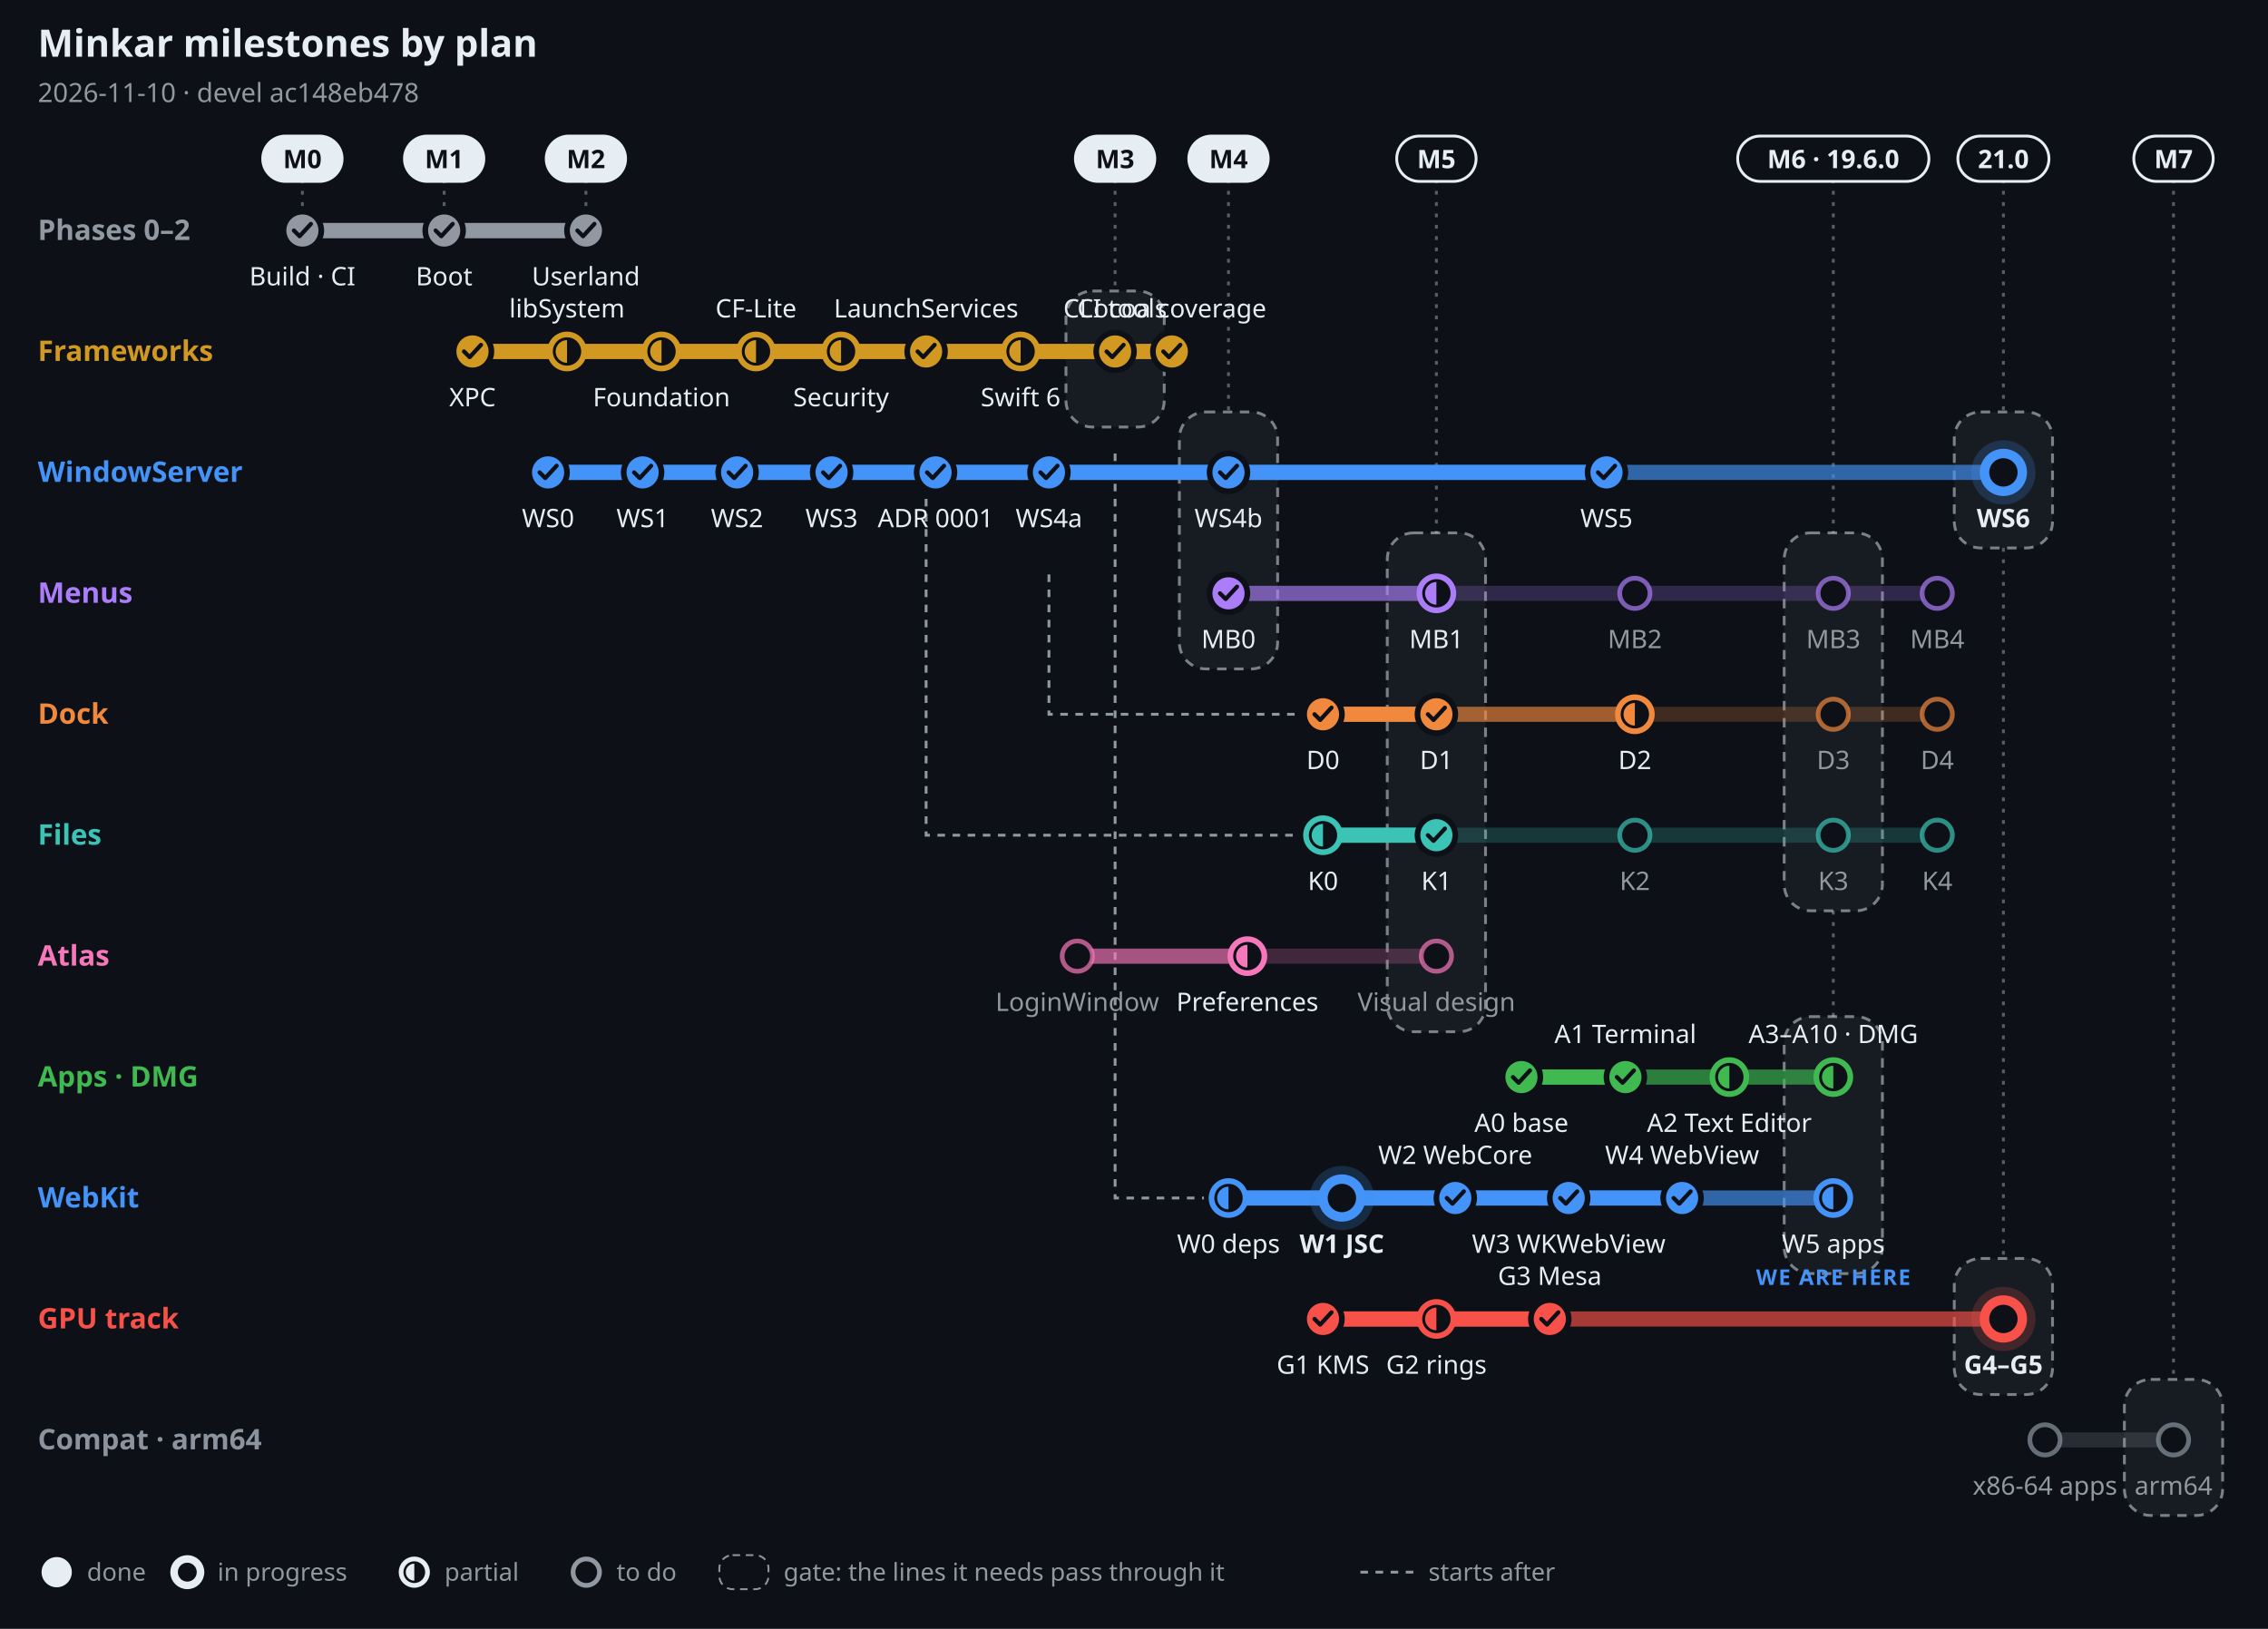
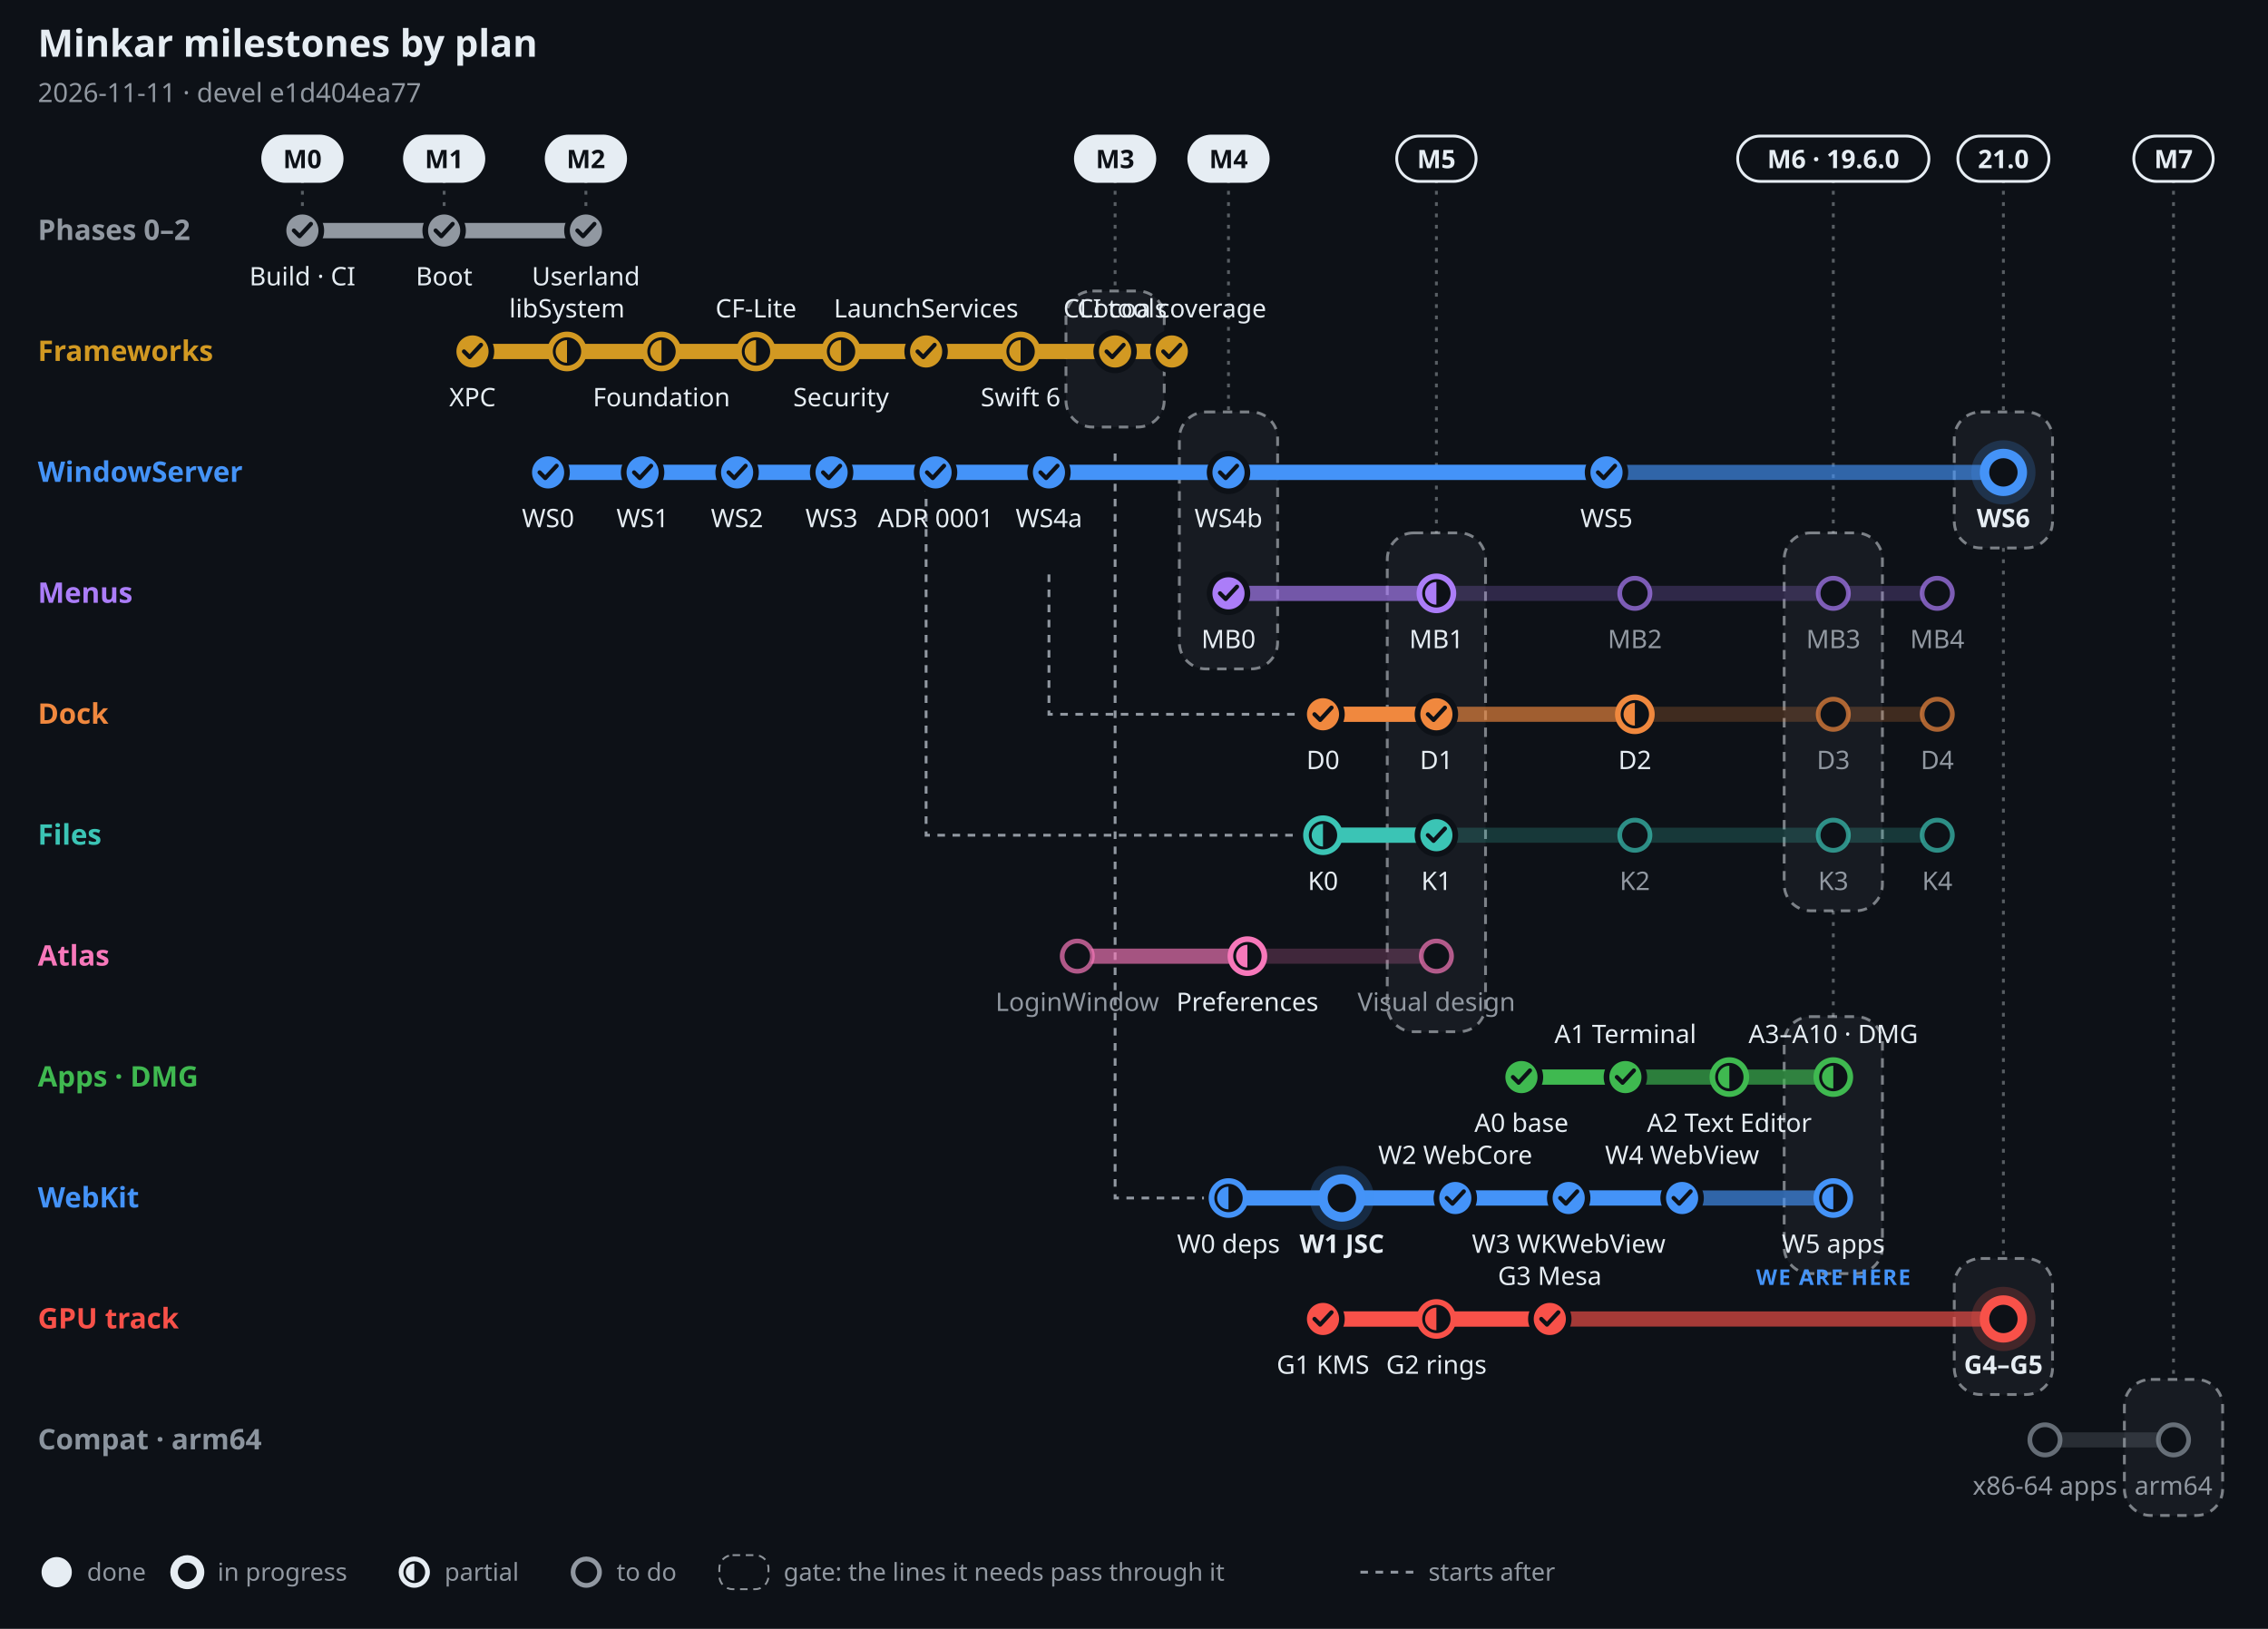
- <svg xmlns="http://www.w3.org/2000/svg" width="1200" height="862" viewBox="0 0 1200 862" font-family="-apple-system, BlinkMacSystemFont, 'Segoe UI', 'Noto Sans', Helvetica, Arial, sans-serif" role="img" aria-label="Minkar milestones by plan, 2026-11-10">
+ <svg xmlns="http://www.w3.org/2000/svg" width="1200" height="862" viewBox="0 0 1200 862" font-family="-apple-system, BlinkMacSystemFont, 'Segoe UI', 'Noto Sans', Helvetica, Arial, sans-serif" role="img" aria-label="Minkar milestones by plan, 2026-11-11">
  <rect width="1200" height="862" fill="#0d1117" />
  <text x="20" y="30" font-size="20" font-weight="700" fill="#e6edf3" text-anchor="start">Minkar milestones by plan</text>
-   <text x="20" y="54" font-size="14" font-weight="400" fill="#9198a1" text-anchor="start">2026-11-10 · devel ac148eb478</text>
+   <text x="20" y="54" font-size="14" font-weight="400" fill="#9198a1" text-anchor="start">2026-11-11 · devel e1d404ea77</text>
  <line x1="160" y1="95" x2="160" y2="110" stroke="#e6edf3" stroke-opacity=".35" stroke-width="1.5" stroke-dasharray="2 4" />
  <rect x="139" y="72" width="42" height="24" rx="12" fill="#e6edf3" stroke="#e6edf3" stroke-width="1.5" />
  <text x="160" y="89" font-size="13.5" font-weight="700" fill="#0d1117" text-anchor="middle">M0</text>
  <line x1="235" y1="95" x2="235" y2="110" stroke="#e6edf3" stroke-opacity=".35" stroke-width="1.5" stroke-dasharray="2 4" />
  <rect x="214" y="72" width="42" height="24" rx="12" fill="#e6edf3" stroke="#e6edf3" stroke-width="1.5" />
  <text x="235" y="89" font-size="13.5" font-weight="700" fill="#0d1117" text-anchor="middle">M1</text>
  <line x1="310" y1="95" x2="310" y2="110" stroke="#e6edf3" stroke-opacity=".35" stroke-width="1.5" stroke-dasharray="2 4" />
  <rect x="289" y="72" width="42" height="24" rx="12" fill="#e6edf3" stroke="#e6edf3" stroke-width="1.5" />
  <text x="310" y="89" font-size="13.5" font-weight="700" fill="#0d1117" text-anchor="middle">M2</text>
  <line x1="590" y1="95" x2="590" y2="154" stroke="#e6edf3" stroke-opacity=".35" stroke-width="1.5" stroke-dasharray="2 4" />
  <rect x="564" y="154" width="52" height="72" rx="14" fill="#e6edf3" fill-opacity=".05" stroke="#e6edf3" stroke-opacity=".5" stroke-width="1.5" stroke-dasharray="5 4" />
  <rect x="569" y="72" width="42" height="24" rx="12" fill="#e6edf3" stroke="#e6edf3" stroke-width="1.5" />
  <text x="590" y="89" font-size="13.5" font-weight="700" fill="#0d1117" text-anchor="middle">M3</text>
  <line x1="650" y1="95" x2="650" y2="218" stroke="#e6edf3" stroke-opacity=".35" stroke-width="1.5" stroke-dasharray="2 4" />
  <rect x="624" y="218" width="52" height="136" rx="14" fill="#e6edf3" fill-opacity=".05" stroke="#e6edf3" stroke-opacity=".5" stroke-width="1.5" stroke-dasharray="5 4" />
  <rect x="629" y="72" width="42" height="24" rx="12" fill="#e6edf3" stroke="#e6edf3" stroke-width="1.5" />
  <text x="650" y="89" font-size="13.5" font-weight="700" fill="#0d1117" text-anchor="middle">M4</text>
  <line x1="760" y1="95" x2="760" y2="282" stroke="#e6edf3" stroke-opacity=".35" stroke-width="1.5" stroke-dasharray="2 4" />
  <rect x="734" y="282" width="52" height="264" rx="14" fill="#e6edf3" fill-opacity=".05" stroke="#e6edf3" stroke-opacity=".5" stroke-width="1.5" stroke-dasharray="5 4" />
  <rect x="739" y="72" width="42" height="24" rx="12" fill="#0d1117" stroke="#e6edf3" stroke-width="1.5" />
  <text x="760" y="89" font-size="13.5" font-weight="700" fill="#e6edf3" text-anchor="middle">M5</text>
  <line x1="970" y1="95" x2="970" y2="282" stroke="#e6edf3" stroke-opacity=".35" stroke-width="1.5" stroke-dasharray="2 4" />
  <rect x="944" y="282" width="52" height="200" rx="14" fill="#e6edf3" fill-opacity=".05" stroke="#e6edf3" stroke-opacity=".5" stroke-width="1.5" stroke-dasharray="5 4" />
  <line x1="970" y1="482" x2="970" y2="538" stroke="#e6edf3" stroke-opacity=".35" stroke-width="1.5" stroke-dasharray="2 4" />
  <rect x="944" y="538" width="52" height="136" rx="14" fill="#e6edf3" fill-opacity=".05" stroke="#e6edf3" stroke-opacity=".5" stroke-width="1.5" stroke-dasharray="5 4" />
  <rect x="919.4" y="72" width="101.2" height="24" rx="12" fill="#0d1117" stroke="#e6edf3" stroke-width="1.5" />
  <text x="970" y="89" font-size="13.5" font-weight="700" fill="#e6edf3" text-anchor="middle">M6 · 19.6.0</text>
  <line x1="1060" y1="95" x2="1060" y2="218" stroke="#e6edf3" stroke-opacity=".35" stroke-width="1.5" stroke-dasharray="2 4" />
  <rect x="1034" y="218" width="52" height="72" rx="14" fill="#e6edf3" fill-opacity=".05" stroke="#e6edf3" stroke-opacity=".5" stroke-width="1.5" stroke-dasharray="5 4" />
  <line x1="1060" y1="290" x2="1060" y2="666" stroke="#e6edf3" stroke-opacity=".35" stroke-width="1.5" stroke-dasharray="2 4" />
  <rect x="1034" y="666" width="52" height="72" rx="14" fill="#e6edf3" fill-opacity=".05" stroke="#e6edf3" stroke-opacity=".5" stroke-width="1.5" stroke-dasharray="5 4" />
  <rect x="1035.9" y="72" width="48.2" height="24" rx="12" fill="#0d1117" stroke="#e6edf3" stroke-width="1.5" />
  <text x="1060" y="89" font-size="13.5" font-weight="700" fill="#e6edf3" text-anchor="middle">21.0</text>
  <line x1="1150" y1="95" x2="1150" y2="730" stroke="#e6edf3" stroke-opacity=".35" stroke-width="1.5" stroke-dasharray="2 4" />
  <rect x="1124" y="730" width="52" height="72" rx="14" fill="#e6edf3" fill-opacity=".05" stroke="#e6edf3" stroke-opacity=".5" stroke-width="1.5" stroke-dasharray="5 4" />
  <rect x="1129" y="72" width="42" height="24" rx="12" fill="#0d1117" stroke="#e6edf3" stroke-width="1.5" />
  <text x="1150" y="89" font-size="13.5" font-weight="700" fill="#e6edf3" text-anchor="middle">M7</text>
  <path d="M555 304 V378 H687" fill="none" stroke="#9198a1" stroke-width="1.5" stroke-dasharray="4 4" />
  <path d="M490 240 V442 H687" fill="none" stroke="#9198a1" stroke-width="1.5" stroke-dasharray="4 4" />
  <path d="M590 240 V634 H637" fill="none" stroke="#9198a1" stroke-width="1.5" stroke-dasharray="4 4" />
  <text x="20" y="127" font-size="15" font-weight="700" fill="#9198a1" text-anchor="start">Phases 0–2</text>
  <line x1="160" y1="122" x2="310" y2="122" stroke="#9198a1" stroke-opacity=".22" stroke-width="8" stroke-linecap="round" />
  <line x1="160" y1="122" x2="310" y2="122" stroke="#9198a1" stroke-opacity=".55" stroke-width="8" stroke-linecap="round" />
  <line x1="160" y1="122" x2="310" y2="122" stroke="#9198a1" stroke-opacity="1" stroke-width="8" stroke-linecap="round" />
  <circle cx="160" cy="122" r="10" fill="#9198a1" stroke="#0d1117" stroke-width="3" />
  <path d="M155.5 122 l3 3 l6 -6.5" fill="none" stroke="#0d1117" stroke-width="2.2" stroke-linecap="round" stroke-linejoin="round" />
  <text x="160" y="151" font-size="13.5" font-weight="500" fill="#e6edf3" text-anchor="middle">Build · CI</text>
  <circle cx="235" cy="122" r="10" fill="#9198a1" stroke="#0d1117" stroke-width="3" />
  <path d="M230.5 122 l3 3 l6 -6.5" fill="none" stroke="#0d1117" stroke-width="2.2" stroke-linecap="round" stroke-linejoin="round" />
  <text x="235" y="151" font-size="13.5" font-weight="500" fill="#e6edf3" text-anchor="middle">Boot</text>
  <circle cx="310" cy="122" r="10" fill="#9198a1" stroke="#0d1117" stroke-width="3" />
  <path d="M305.5 122 l3 3 l6 -6.5" fill="none" stroke="#0d1117" stroke-width="2.2" stroke-linecap="round" stroke-linejoin="round" />
  <text x="310" y="151" font-size="13.5" font-weight="500" fill="#e6edf3" text-anchor="middle">Userland</text>
  <text x="20" y="191" font-size="15" font-weight="700" fill="#d29922" text-anchor="start">Frameworks</text>
  <line x1="250" y1="186" x2="620" y2="186" stroke="#d29922" stroke-opacity=".22" stroke-width="8" stroke-linecap="round" />
  <line x1="250" y1="186" x2="620" y2="186" stroke="#d29922" stroke-opacity=".55" stroke-width="8" stroke-linecap="round" />
  <line x1="250" y1="186" x2="620" y2="186" stroke="#d29922" stroke-opacity="1" stroke-width="8" stroke-linecap="round" />
  <circle cx="250" cy="186" r="10" fill="#d29922" stroke="#0d1117" stroke-width="3" />
  <path d="M245.5 186 l3 3 l6 -6.5" fill="none" stroke="#0d1117" stroke-width="2.2" stroke-linecap="round" stroke-linejoin="round" />
  <text x="250" y="215" font-size="13.5" font-weight="500" fill="#e6edf3" text-anchor="middle">XPC</text>
  <circle cx="300" cy="186" r="9" fill="#0d1117" stroke="#d29922" stroke-width="3" />
  <path d="M300 180 A6 6 0 0 0 300 192 Z" fill="#d29922" />
  <text x="300" y="168" font-size="13.5" font-weight="500" fill="#e6edf3" text-anchor="middle">libSystem</text>
  <circle cx="350" cy="186" r="9" fill="#0d1117" stroke="#d29922" stroke-width="3" />
  <path d="M350 180 A6 6 0 0 0 350 192 Z" fill="#d29922" />
  <text x="350" y="215" font-size="13.5" font-weight="500" fill="#e6edf3" text-anchor="middle">Foundation</text>
  <circle cx="400" cy="186" r="9" fill="#0d1117" stroke="#d29922" stroke-width="3" />
  <path d="M400 180 A6 6 0 0 0 400 192 Z" fill="#d29922" />
  <text x="400" y="168" font-size="13.5" font-weight="500" fill="#e6edf3" text-anchor="middle">CF-Lite</text>
  <circle cx="445" cy="186" r="9" fill="#0d1117" stroke="#d29922" stroke-width="3" />
  <path d="M445 180 A6 6 0 0 0 445 192 Z" fill="#d29922" />
  <text x="445" y="215" font-size="13.5" font-weight="500" fill="#e6edf3" text-anchor="middle">Security</text>
  <circle cx="490" cy="186" r="10" fill="#d29922" stroke="#0d1117" stroke-width="3" />
  <path d="M485.5 186 l3 3 l6 -6.5" fill="none" stroke="#0d1117" stroke-width="2.2" stroke-linecap="round" stroke-linejoin="round" />
  <text x="490" y="168" font-size="13.5" font-weight="500" fill="#e6edf3" text-anchor="middle">LaunchServices</text>
  <circle cx="540" cy="186" r="9" fill="#0d1117" stroke="#d29922" stroke-width="3" />
  <path d="M540 180 A6 6 0 0 0 540 192 Z" fill="#d29922" />
  <text x="540" y="215" font-size="13.5" font-weight="500" fill="#e6edf3" text-anchor="middle">Swift 6</text>
  <circle cx="590" cy="186" r="10" fill="#d29922" stroke="#0d1117" stroke-width="3" />
  <path d="M585.5 186 l3 3 l6 -6.5" fill="none" stroke="#0d1117" stroke-width="2.2" stroke-linecap="round" stroke-linejoin="round" />
  <text x="590" y="168" font-size="13.5" font-weight="500" fill="#e6edf3" text-anchor="middle">CLI tools</text>
  <circle cx="620" cy="186" r="10" fill="#d29922" stroke="#0d1117" stroke-width="3" />
  <path d="M615.5 186 l3 3 l6 -6.5" fill="none" stroke="#0d1117" stroke-width="2.2" stroke-linecap="round" stroke-linejoin="round" />
  <text x="620" y="168" font-size="13.5" font-weight="500" fill="#e6edf3" text-anchor="middle">Cocoa coverage</text>
  <text x="20" y="255" font-size="15" font-weight="700" fill="#4493f8" text-anchor="start">WindowServer</text>
  <line x1="290" y1="250" x2="1060" y2="250" stroke="#4493f8" stroke-opacity=".22" stroke-width="8" stroke-linecap="round" />
  <line x1="290" y1="250" x2="1060" y2="250" stroke="#4493f8" stroke-opacity=".55" stroke-width="8" stroke-linecap="round" />
  <line x1="290" y1="250" x2="850" y2="250" stroke="#4493f8" stroke-opacity="1" stroke-width="8" stroke-linecap="round" />
  <circle cx="290" cy="250" r="10" fill="#4493f8" stroke="#0d1117" stroke-width="3" />
  <path d="M285.5 250 l3 3 l6 -6.5" fill="none" stroke="#0d1117" stroke-width="2.2" stroke-linecap="round" stroke-linejoin="round" />
  <text x="290" y="279" font-size="13.5" font-weight="500" fill="#e6edf3" text-anchor="middle">WS0</text>
  <circle cx="340" cy="250" r="10" fill="#4493f8" stroke="#0d1117" stroke-width="3" />
  <path d="M335.5 250 l3 3 l6 -6.5" fill="none" stroke="#0d1117" stroke-width="2.2" stroke-linecap="round" stroke-linejoin="round" />
  <text x="340" y="279" font-size="13.5" font-weight="500" fill="#e6edf3" text-anchor="middle">WS1</text>
  <circle cx="390" cy="250" r="10" fill="#4493f8" stroke="#0d1117" stroke-width="3" />
  <path d="M385.5 250 l3 3 l6 -6.5" fill="none" stroke="#0d1117" stroke-width="2.2" stroke-linecap="round" stroke-linejoin="round" />
  <text x="390" y="279" font-size="13.5" font-weight="500" fill="#e6edf3" text-anchor="middle">WS2</text>
  <circle cx="440" cy="250" r="10" fill="#4493f8" stroke="#0d1117" stroke-width="3" />
  <path d="M435.5 250 l3 3 l6 -6.5" fill="none" stroke="#0d1117" stroke-width="2.2" stroke-linecap="round" stroke-linejoin="round" />
  <text x="440" y="279" font-size="13.5" font-weight="500" fill="#e6edf3" text-anchor="middle">WS3</text>
  <circle cx="495" cy="250" r="10" fill="#4493f8" stroke="#0d1117" stroke-width="3" />
  <path d="M490.5 250 l3 3 l6 -6.5" fill="none" stroke="#0d1117" stroke-width="2.2" stroke-linecap="round" stroke-linejoin="round" />
  <text x="495" y="279" font-size="13.5" font-weight="500" fill="#e6edf3" text-anchor="middle">ADR 0001</text>
  <circle cx="555" cy="250" r="10" fill="#4493f8" stroke="#0d1117" stroke-width="3" />
  <path d="M550.5 250 l3 3 l6 -6.5" fill="none" stroke="#0d1117" stroke-width="2.2" stroke-linecap="round" stroke-linejoin="round" />
  <text x="555" y="279" font-size="13.5" font-weight="500" fill="#e6edf3" text-anchor="middle">WS4a</text>
  <circle cx="650" cy="250" r="10" fill="#4493f8" stroke="#0d1117" stroke-width="3" />
  <path d="M645.5 250 l3 3 l6 -6.5" fill="none" stroke="#0d1117" stroke-width="2.2" stroke-linecap="round" stroke-linejoin="round" />
  <text x="650" y="279" font-size="13.5" font-weight="500" fill="#e6edf3" text-anchor="middle">WS4b</text>
  <circle cx="850" cy="250" r="10" fill="#4493f8" stroke="#0d1117" stroke-width="3" />
  <path d="M845.5 250 l3 3 l6 -6.5" fill="none" stroke="#0d1117" stroke-width="2.2" stroke-linecap="round" stroke-linejoin="round" />
  <text x="850" y="279" font-size="13.5" font-weight="500" fill="#e6edf3" text-anchor="middle">WS5</text>
  <circle cx="1060" cy="250" r="17" fill="#4493f8" fill-opacity=".2" />
  <circle cx="1060" cy="250" r="10" fill="#0d1117" stroke="#4493f8" stroke-width="5" />
  <text x="1060" y="279" font-size="13.5" font-weight="700" fill="#e6edf3" text-anchor="middle">WS6</text>
  <text x="20" y="319" font-size="15" font-weight="700" fill="#ab7df8" text-anchor="start">Menus</text>
  <line x1="650" y1="314" x2="1025" y2="314" stroke="#ab7df8" stroke-opacity=".22" stroke-width="8" stroke-linecap="round" />
  <line x1="650" y1="314" x2="760" y2="314" stroke="#ab7df8" stroke-opacity=".55" stroke-width="8" stroke-linecap="round" />
  <line x1="650" y1="314" x2="650" y2="314" stroke="#ab7df8" stroke-opacity="1" stroke-width="8" stroke-linecap="round" />
  <circle cx="650" cy="314" r="10" fill="#ab7df8" stroke="#0d1117" stroke-width="3" />
  <path d="M645.5 314 l3 3 l6 -6.5" fill="none" stroke="#0d1117" stroke-width="2.2" stroke-linecap="round" stroke-linejoin="round" />
  <text x="650" y="343" font-size="13.5" font-weight="500" fill="#e6edf3" text-anchor="middle">MB0</text>
  <circle cx="760" cy="314" r="9" fill="#0d1117" stroke="#ab7df8" stroke-width="3" />
  <path d="M760 308 A6 6 0 0 0 760 320 Z" fill="#ab7df8" />
  <text x="760" y="343" font-size="13.5" font-weight="500" fill="#e6edf3" text-anchor="middle">MB1</text>
  <circle cx="865" cy="314" r="8" fill="#0d1117" stroke="#ab7df8" stroke-opacity=".7" stroke-width="2.5" />
  <text x="865" y="343" font-size="13.5" font-weight="500" fill="#9198a1" text-anchor="middle">MB2</text>
  <circle cx="970" cy="314" r="8" fill="#0d1117" stroke="#ab7df8" stroke-opacity=".7" stroke-width="2.5" />
  <text x="970" y="343" font-size="13.5" font-weight="500" fill="#9198a1" text-anchor="middle">MB3</text>
  <circle cx="1025" cy="314" r="8" fill="#0d1117" stroke="#ab7df8" stroke-opacity=".7" stroke-width="2.5" />
  <text x="1025" y="343" font-size="13.5" font-weight="500" fill="#9198a1" text-anchor="middle">MB4</text>
  <text x="20" y="383" font-size="15" font-weight="700" fill="#f0883e" text-anchor="start">Dock</text>
  <line x1="700" y1="378" x2="1025" y2="378" stroke="#f0883e" stroke-opacity=".22" stroke-width="8" stroke-linecap="round" />
  <line x1="700" y1="378" x2="865" y2="378" stroke="#f0883e" stroke-opacity=".55" stroke-width="8" stroke-linecap="round" />
  <line x1="700" y1="378" x2="760" y2="378" stroke="#f0883e" stroke-opacity="1" stroke-width="8" stroke-linecap="round" />
  <circle cx="700" cy="378" r="10" fill="#f0883e" stroke="#0d1117" stroke-width="3" />
  <path d="M695.5 378 l3 3 l6 -6.5" fill="none" stroke="#0d1117" stroke-width="2.2" stroke-linecap="round" stroke-linejoin="round" />
  <text x="700" y="407" font-size="13.5" font-weight="500" fill="#e6edf3" text-anchor="middle">D0</text>
  <circle cx="760" cy="378" r="10" fill="#f0883e" stroke="#0d1117" stroke-width="3" />
  <path d="M755.5 378 l3 3 l6 -6.5" fill="none" stroke="#0d1117" stroke-width="2.2" stroke-linecap="round" stroke-linejoin="round" />
  <text x="760" y="407" font-size="13.5" font-weight="500" fill="#e6edf3" text-anchor="middle">D1</text>
  <circle cx="865" cy="378" r="9" fill="#0d1117" stroke="#f0883e" stroke-width="3" />
  <path d="M865 372 A6 6 0 0 0 865 384 Z" fill="#f0883e" />
  <text x="865" y="407" font-size="13.5" font-weight="500" fill="#e6edf3" text-anchor="middle">D2</text>
  <circle cx="970" cy="378" r="8" fill="#0d1117" stroke="#f0883e" stroke-opacity=".7" stroke-width="2.5" />
  <text x="970" y="407" font-size="13.5" font-weight="500" fill="#9198a1" text-anchor="middle">D3</text>
  <circle cx="1025" cy="378" r="8" fill="#0d1117" stroke="#f0883e" stroke-opacity=".7" stroke-width="2.5" />
  <text x="1025" y="407" font-size="13.5" font-weight="500" fill="#9198a1" text-anchor="middle">D4</text>
  <text x="20" y="447" font-size="15" font-weight="700" fill="#3bc4b5" text-anchor="start">Files</text>
  <line x1="700" y1="442" x2="1025" y2="442" stroke="#3bc4b5" stroke-opacity=".22" stroke-width="8" stroke-linecap="round" />
  <line x1="700" y1="442" x2="760" y2="442" stroke="#3bc4b5" stroke-opacity=".55" stroke-width="8" stroke-linecap="round" />
  <line x1="700" y1="442" x2="760" y2="442" stroke="#3bc4b5" stroke-opacity="1" stroke-width="8" stroke-linecap="round" />
  <circle cx="700" cy="442" r="9" fill="#0d1117" stroke="#3bc4b5" stroke-width="3" />
  <path d="M700 436 A6 6 0 0 0 700 448 Z" fill="#3bc4b5" />
  <text x="700" y="471" font-size="13.5" font-weight="500" fill="#e6edf3" text-anchor="middle">K0</text>
  <circle cx="760" cy="442" r="10" fill="#3bc4b5" stroke="#0d1117" stroke-width="3" />
  <path d="M755.5 442 l3 3 l6 -6.5" fill="none" stroke="#0d1117" stroke-width="2.2" stroke-linecap="round" stroke-linejoin="round" />
  <text x="760" y="471" font-size="13.5" font-weight="500" fill="#e6edf3" text-anchor="middle">K1</text>
  <circle cx="865" cy="442" r="8" fill="#0d1117" stroke="#3bc4b5" stroke-opacity=".7" stroke-width="2.5" />
  <text x="865" y="471" font-size="13.5" font-weight="500" fill="#9198a1" text-anchor="middle">K2</text>
  <circle cx="970" cy="442" r="8" fill="#0d1117" stroke="#3bc4b5" stroke-opacity=".7" stroke-width="2.5" />
  <text x="970" y="471" font-size="13.5" font-weight="500" fill="#9198a1" text-anchor="middle">K3</text>
  <circle cx="1025" cy="442" r="8" fill="#0d1117" stroke="#3bc4b5" stroke-opacity=".7" stroke-width="2.5" />
  <text x="1025" y="471" font-size="13.5" font-weight="500" fill="#9198a1" text-anchor="middle">K4</text>
  <text x="20" y="511" font-size="15" font-weight="700" fill="#f778ba" text-anchor="start">Atlas</text>
  <line x1="570" y1="506" x2="760" y2="506" stroke="#f778ba" stroke-opacity=".22" stroke-width="8" stroke-linecap="round" />
  <line x1="570" y1="506" x2="660" y2="506" stroke="#f778ba" stroke-opacity=".55" stroke-width="8" stroke-linecap="round" />
  <circle cx="570" cy="506" r="8" fill="#0d1117" stroke="#f778ba" stroke-opacity=".7" stroke-width="2.5" />
  <text x="570" y="535" font-size="13.5" font-weight="500" fill="#9198a1" text-anchor="middle">LoginWindow</text>
  <circle cx="660" cy="506" r="9" fill="#0d1117" stroke="#f778ba" stroke-width="3" />
  <path d="M660 500 A6 6 0 0 0 660 512 Z" fill="#f778ba" />
  <text x="660" y="535" font-size="13.5" font-weight="500" fill="#e6edf3" text-anchor="middle">Preferences</text>
  <circle cx="760" cy="506" r="8" fill="#0d1117" stroke="#f778ba" stroke-opacity=".7" stroke-width="2.5" />
  <text x="760" y="535" font-size="13.5" font-weight="500" fill="#9198a1" text-anchor="middle">Visual design</text>
  <text x="20" y="575" font-size="15" font-weight="700" fill="#3fb950" text-anchor="start">Apps · DMG</text>
  <line x1="805" y1="570" x2="970" y2="570" stroke="#3fb950" stroke-opacity=".22" stroke-width="8" stroke-linecap="round" />
  <line x1="805" y1="570" x2="970" y2="570" stroke="#3fb950" stroke-opacity=".55" stroke-width="8" stroke-linecap="round" />
  <line x1="805" y1="570" x2="860" y2="570" stroke="#3fb950" stroke-opacity="1" stroke-width="8" stroke-linecap="round" />
  <circle cx="805" cy="570" r="10" fill="#3fb950" stroke="#0d1117" stroke-width="3" />
  <path d="M800.5 570 l3 3 l6 -6.5" fill="none" stroke="#0d1117" stroke-width="2.2" stroke-linecap="round" stroke-linejoin="round" />
  <text x="805" y="599" font-size="13.5" font-weight="500" fill="#e6edf3" text-anchor="middle">A0 base</text>
  <circle cx="860" cy="570" r="10" fill="#3fb950" stroke="#0d1117" stroke-width="3" />
  <path d="M855.5 570 l3 3 l6 -6.5" fill="none" stroke="#0d1117" stroke-width="2.2" stroke-linecap="round" stroke-linejoin="round" />
  <text x="860" y="552" font-size="13.5" font-weight="500" fill="#e6edf3" text-anchor="middle">A1 Terminal</text>
  <circle cx="915" cy="570" r="9" fill="#0d1117" stroke="#3fb950" stroke-width="3" />
  <path d="M915 564 A6 6 0 0 0 915 576 Z" fill="#3fb950" />
  <text x="915" y="599" font-size="13.5" font-weight="500" fill="#e6edf3" text-anchor="middle">A2 Text Editor</text>
  <circle cx="970" cy="570" r="9" fill="#0d1117" stroke="#3fb950" stroke-width="3" />
  <path d="M970 564 A6 6 0 0 0 970 576 Z" fill="#3fb950" />
  <text x="970" y="552" font-size="13.5" font-weight="500" fill="#e6edf3" text-anchor="middle">A3–A10 · DMG</text>
  <text x="20" y="639" font-size="15" font-weight="700" fill="#4493f8" text-anchor="start">WebKit</text>
  <line x1="650" y1="634" x2="970" y2="634" stroke="#4493f8" stroke-opacity=".22" stroke-width="8" stroke-linecap="round" />
  <line x1="650" y1="634" x2="970" y2="634" stroke="#4493f8" stroke-opacity=".55" stroke-width="8" stroke-linecap="round" />
  <line x1="650" y1="634" x2="890" y2="634" stroke="#4493f8" stroke-opacity="1" stroke-width="8" stroke-linecap="round" />
  <circle cx="650" cy="634" r="9" fill="#0d1117" stroke="#4493f8" stroke-width="3" />
  <path d="M650 628 A6 6 0 0 0 650 640 Z" fill="#4493f8" />
  <text x="650" y="663" font-size="13.5" font-weight="500" fill="#e6edf3" text-anchor="middle">W0 deps</text>
  <circle cx="710" cy="634" r="17" fill="#4493f8" fill-opacity=".2" />
  <circle cx="710" cy="634" r="10" fill="#0d1117" stroke="#4493f8" stroke-width="5" />
  <text x="710" y="663" font-size="13.5" font-weight="700" fill="#e6edf3" text-anchor="middle">W1 JSC</text>
  <circle cx="770" cy="634" r="10" fill="#4493f8" stroke="#0d1117" stroke-width="3" />
  <path d="M765.5 634 l3 3 l6 -6.5" fill="none" stroke="#0d1117" stroke-width="2.2" stroke-linecap="round" stroke-linejoin="round" />
  <text x="770" y="616" font-size="13.5" font-weight="500" fill="#e6edf3" text-anchor="middle">W2 WebCore</text>
  <circle cx="830" cy="634" r="10" fill="#4493f8" stroke="#0d1117" stroke-width="3" />
  <path d="M825.5 634 l3 3 l6 -6.5" fill="none" stroke="#0d1117" stroke-width="2.2" stroke-linecap="round" stroke-linejoin="round" />
  <text x="830" y="663" font-size="13.5" font-weight="500" fill="#e6edf3" text-anchor="middle">W3 WKWebView</text>
  <circle cx="890" cy="634" r="10" fill="#4493f8" stroke="#0d1117" stroke-width="3" />
  <path d="M885.5 634 l3 3 l6 -6.5" fill="none" stroke="#0d1117" stroke-width="2.2" stroke-linecap="round" stroke-linejoin="round" />
  <text x="890" y="616" font-size="13.5" font-weight="500" fill="#e6edf3" text-anchor="middle">W4 WebView</text>
  <circle cx="970" cy="634" r="9" fill="#0d1117" stroke="#4493f8" stroke-width="3" />
  <path d="M970 628 A6 6 0 0 0 970 640 Z" fill="#4493f8" />
  <text x="970" y="663" font-size="13.5" font-weight="500" fill="#e6edf3" text-anchor="middle">W5 apps</text>
  <text x="970" y="680" font-size="11.5" font-weight="800" fill="#4493f8" text-anchor="middle" letter-spacing=".06em">WE ARE HERE</text>
  <text x="20" y="703" font-size="15" font-weight="700" fill="#f85149" text-anchor="start">GPU track</text>
  <line x1="700" y1="698" x2="1060" y2="698" stroke="#f85149" stroke-opacity=".22" stroke-width="8" stroke-linecap="round" />
  <line x1="700" y1="698" x2="1060" y2="698" stroke="#f85149" stroke-opacity=".55" stroke-width="8" stroke-linecap="round" />
  <line x1="700" y1="698" x2="820" y2="698" stroke="#f85149" stroke-opacity="1" stroke-width="8" stroke-linecap="round" />
  <circle cx="700" cy="698" r="10" fill="#f85149" stroke="#0d1117" stroke-width="3" />
  <path d="M695.5 698 l3 3 l6 -6.5" fill="none" stroke="#0d1117" stroke-width="2.2" stroke-linecap="round" stroke-linejoin="round" />
  <text x="700" y="727" font-size="13.5" font-weight="500" fill="#e6edf3" text-anchor="middle">G1 KMS</text>
  <circle cx="760" cy="698" r="9" fill="#0d1117" stroke="#f85149" stroke-width="3" />
  <path d="M760 692 A6 6 0 0 0 760 704 Z" fill="#f85149" />
  <text x="760" y="727" font-size="13.5" font-weight="500" fill="#e6edf3" text-anchor="middle">G2 rings</text>
  <circle cx="820" cy="698" r="10" fill="#f85149" stroke="#0d1117" stroke-width="3" />
  <path d="M815.5 698 l3 3 l6 -6.5" fill="none" stroke="#0d1117" stroke-width="2.2" stroke-linecap="round" stroke-linejoin="round" />
  <text x="820" y="680" font-size="13.5" font-weight="500" fill="#e6edf3" text-anchor="middle">G3 Mesa</text>
  <circle cx="1060" cy="698" r="17" fill="#f85149" fill-opacity=".2" />
  <circle cx="1060" cy="698" r="10" fill="#0d1117" stroke="#f85149" stroke-width="5" />
  <text x="1060" y="727" font-size="13.5" font-weight="700" fill="#e6edf3" text-anchor="middle">G4–G5</text>
  <text x="20" y="767" font-size="15" font-weight="700" fill="#8b949e" text-anchor="start">Compat · arm64</text>
  <line x1="1082" y1="762" x2="1150" y2="762" stroke="#8b949e" stroke-opacity=".22" stroke-width="8" stroke-linecap="round" />
  <circle cx="1082" cy="762" r="8" fill="#0d1117" stroke="#8b949e" stroke-opacity=".7" stroke-width="2.5" />
  <text x="1082" y="791" font-size="13.5" font-weight="500" fill="#9198a1" text-anchor="middle">x86-64 apps</text>
  <circle cx="1150" cy="762" r="8" fill="#0d1117" stroke="#8b949e" stroke-opacity=".7" stroke-width="2.5" />
  <text x="1150" y="791" font-size="13.5" font-weight="500" fill="#9198a1" text-anchor="middle">arm64</text>
  <circle cx="30" cy="832" r="8" fill="#e6edf3" />
  <text x="46" y="836.5" font-size="13" font-weight="400" fill="#9198a1" text-anchor="start">done</text>
  <circle cx="99.1" cy="832" r="7" fill="#0d1117" stroke="#e6edf3" stroke-width="4" />
  <text x="115.1" y="836.5" font-size="13" font-weight="400" fill="#9198a1" text-anchor="start">in progress</text>
  <circle cx="219.2" cy="832" r="7" fill="#0d1117" stroke="#e6edf3" stroke-width="2.5" />
  <path d="M219.2 827.5 A4.5 4.5 0 0 0 219.2 836.5 Z" fill="#e6edf3" />
  <text x="235.2" y="836.5" font-size="13" font-weight="400" fill="#9198a1" text-anchor="start">partial</text>
  <circle cx="310.2" cy="832" r="7" fill="#0d1117" stroke="#9198a1" stroke-width="2.5" />
  <text x="326.2" y="836.5" font-size="13" font-weight="400" fill="#9198a1" text-anchor="start">to do</text>
  <rect x="380.6" y="823" width="26" height="18" rx="7" fill="none" stroke="#e6edf3" stroke-opacity=".6" stroke-dasharray="4 3" />
  <text x="414.6" y="836.5" font-size="13" font-weight="400" fill="#9198a1" text-anchor="start">gate: the lines it needs pass through it</text>
  <path d="M719.8 832 h28" stroke="#9198a1" stroke-width="1.5" stroke-dasharray="4 4" />
  <text x="755.8" y="836.5" font-size="13" font-weight="400" fill="#9198a1" text-anchor="start">starts after</text>
</svg>
